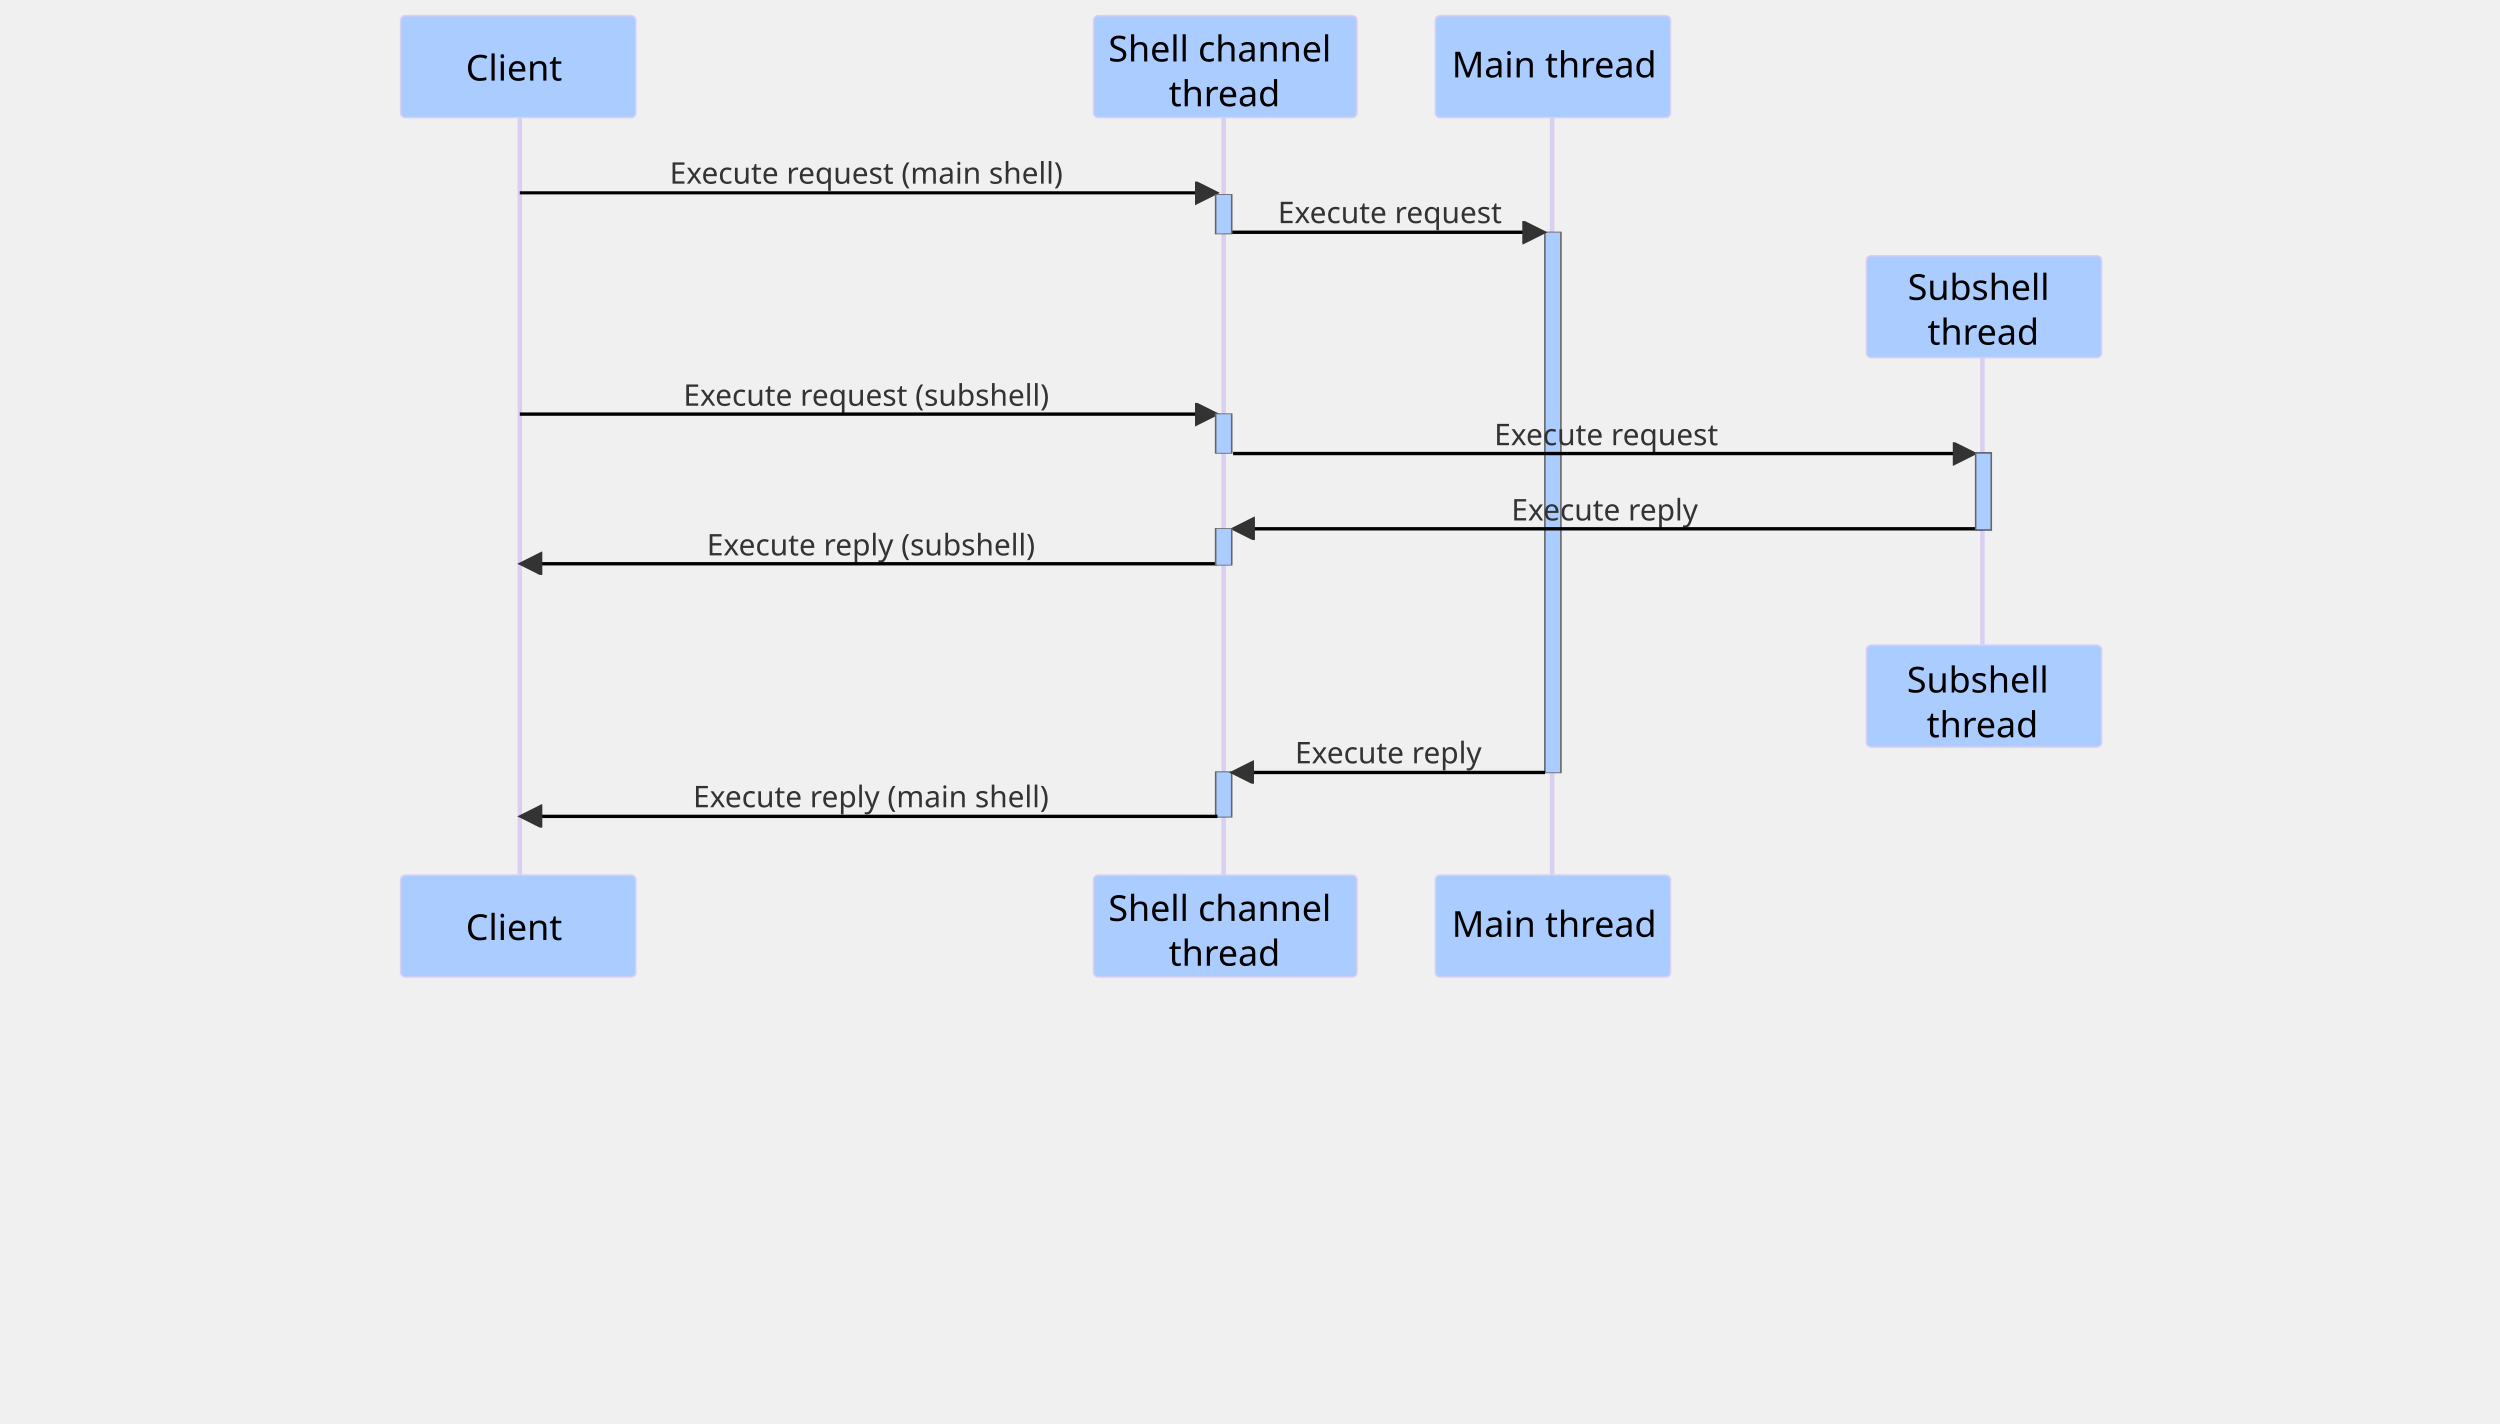
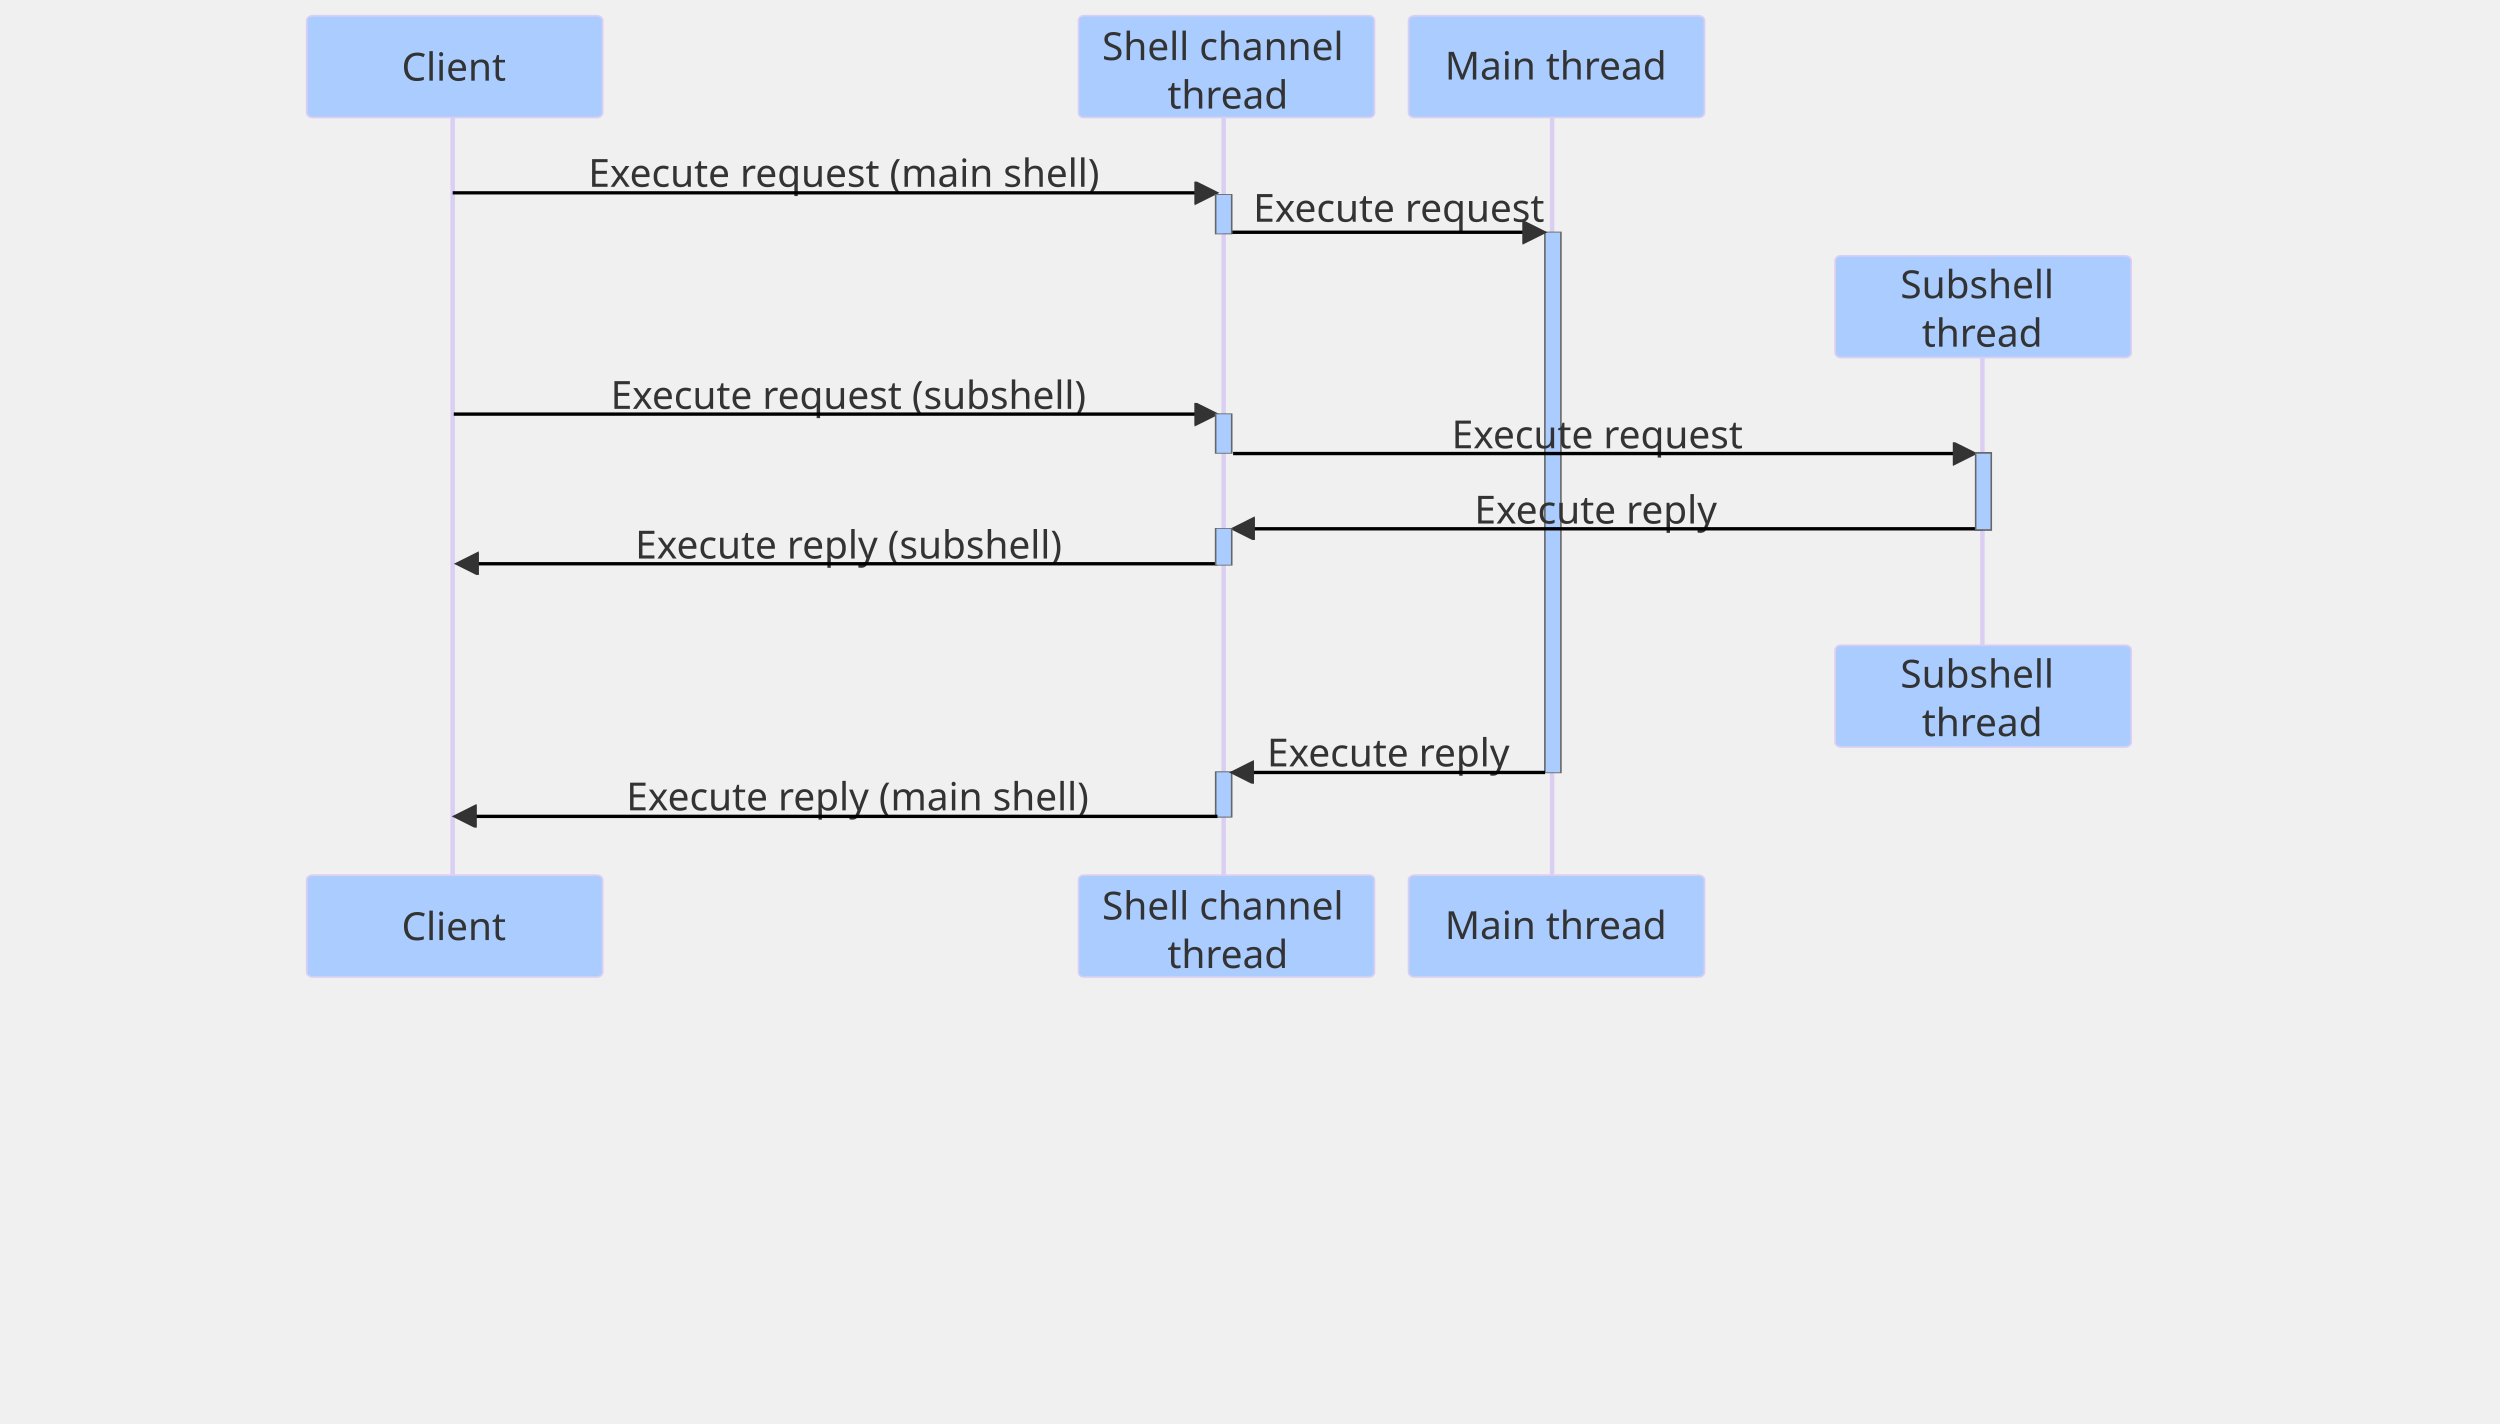
<svg xmlns="http://www.w3.org/2000/svg" aria-roledescription="sequence" role="graphics-document document" style="overflow: hidden; max-width: 100%;" width="1117px" id="graph-div" height="636px" version="1.1">
  <defs id="defs1">
    <symbol height="24" width="24" id="computer">
      <path d="M2 2v13h20v-13h-20zm18 11h-16v-9h16v9zm-10.228 6l.466-1h3.524l.467 1h-4.457zm14.228 3h-24l2-6h2.104l-1.33 4h18.45l-1.297-4h2.073l2 6zm-5-10h-14v-7h14v7z" transform="scale(.5)" id="path1" />
    </symbol>
    <style id="svg-pan-zoom-controls-styles" type="text/css">.svg-pan-zoom-control { cursor: pointer; fill: black; fill-opacity: 0.333; } .svg-pan-zoom-control:hover { fill-opacity: 0.8; } .svg-pan-zoom-control-background { fill: white; fill-opacity: 0.5; } .svg-pan-zoom-control-background { fill-opacity: 0.8; }</style>
    <style id="style16">#graph-div{font-family:"trebuchet ms",verdana,arial,sans-serif;font-size:16px;fill:#333;}#graph-div .error-icon{fill:#552222;}#graph-div .error-text{fill:#552222;stroke:#552222;}#graph-div .edge-thickness-normal{stroke-width:2px;}#graph-div .edge-thickness-thick{stroke-width:3.5px;}#graph-div .edge-pattern-solid{stroke-dasharray:0;}#graph-div .edge-pattern-dashed{stroke-dasharray:3;}#graph-div .edge-pattern-dotted{stroke-dasharray:2;}#graph-div .marker{fill:#333333;stroke:#333333;}#graph-div .marker.cross{stroke:#333333;}#graph-div svg{font-family:"trebuchet ms",verdana,arial,sans-serif;font-size:16px;}#graph-div .actor{stroke:hsl(259.626, 59.777%, 87.902%);fill:#ECECFF;}#graph-div text.actor&gt;tspan{fill:black;stroke:none;}#graph-div .actor-line{stroke:grey;}#graph-div .messageLine0{stroke-width:1.5;stroke-dasharray:none;stroke:#333;}#graph-div .messageLine1{stroke-width:1.5;stroke-dasharray:2,2;stroke:#333;}#graph-div #arrowhead path{fill:#333;stroke:#333;}#graph-div .sequenceNumber{fill:white;}#graph-div #sequencenumber{fill:#333;}#graph-div #crosshead path{fill:#333;stroke:#333;}#graph-div .messageText{fill:#333;stroke:none;}#graph-div .labelBox{stroke:hsl(259.626, 59.777%, 87.902%);fill:#ECECFF;}#graph-div .labelText,#graph-div .labelText&gt;tspan{fill:black;stroke:none;}#graph-div .loopText,#graph-div .loopText&gt;tspan{fill:black;stroke:none;}#graph-div .loopLine{stroke-width:2px;stroke-dasharray:2,2;stroke:hsl(259.626, 59.777%, 87.902%);fill:hsl(259.626, 59.777%, 87.902%);}#graph-div .note{stroke:#aaaa33;fill:#fff5ad;}#graph-div .noteText,#graph-div .noteText&gt;tspan{fill:black;stroke:none;}#graph-div .activation0{fill:#f4f4f4;stroke:#666;}#graph-div .activation1{fill:#f4f4f4;stroke:#666;}#graph-div .activation2{fill:#f4f4f4;stroke:#666;}#graph-div .actorPopupMenu{position:absolute;}#graph-div .actorPopupMenuPanel{position:absolute;fill:#ECECFF;box-shadow:0px 8px 16px 0px rgba(0,0,0,0.2);filter:drop-shadow(3px 5px 2px rgb(0 0 0 / 0.4));}#graph-div .actor-man line{stroke:hsl(259.626, 59.777%, 87.902%);fill:#ECECFF;}#graph-div .actor-man circle,#graph-div line{stroke:hsl(259.626, 59.777%, 87.902%);fill:#ECECFF;stroke-width:2px;}#graph-div :root{--mermaid-font-family:"trebuchet ms",verdana,arial,sans-serif;}</style>
  </defs>
  <defs id="defs2">
    <symbol clip-rule="evenodd" fill-rule="evenodd" id="database">
      <path d="M12.258.001l.256.004.255.005.253.008.251.01.249.012.247.015.246.016.242.019.241.02.239.023.236.024.233.027.231.028.229.031.225.032.223.034.22.036.217.038.214.04.211.041.208.043.205.045.201.046.198.048.194.05.191.051.187.053.183.054.18.056.175.057.172.059.168.06.163.061.16.063.155.064.15.066.074.033.073.033.071.034.07.034.069.035.068.035.067.035.066.035.064.036.064.036.062.036.06.036.06.037.058.037.058.037.055.038.055.038.053.038.052.038.051.039.05.039.048.039.047.039.045.04.044.04.043.04.041.04.04.041.039.041.037.041.036.041.034.041.033.042.032.042.03.042.029.042.027.042.026.043.024.043.023.043.021.043.02.043.018.044.017.043.015.044.013.044.012.044.011.045.009.044.007.045.006.045.004.045.002.045.001.045v17l-.001.045-.002.045-.004.045-.006.045-.007.045-.009.044-.011.045-.012.044-.013.044-.015.044-.017.043-.018.044-.02.043-.021.043-.023.043-.024.043-.026.043-.027.042-.029.042-.03.042-.032.042-.033.042-.034.041-.036.041-.037.041-.039.041-.04.041-.041.04-.043.04-.044.04-.045.04-.047.039-.048.039-.05.039-.051.039-.052.038-.053.038-.055.038-.055.038-.058.037-.058.037-.06.037-.06.036-.062.036-.064.036-.064.036-.066.035-.067.035-.068.035-.069.035-.07.034-.071.034-.073.033-.074.033-.15.066-.155.064-.16.063-.163.061-.168.06-.172.059-.175.057-.18.056-.183.054-.187.053-.191.051-.194.05-.198.048-.201.046-.205.045-.208.043-.211.041-.214.04-.217.038-.22.036-.223.034-.225.032-.229.031-.231.028-.233.027-.236.024-.239.023-.241.02-.242.019-.246.016-.247.015-.249.012-.251.01-.253.008-.255.005-.256.004-.258.001-.258-.001-.256-.004-.255-.005-.253-.008-.251-.01-.249-.012-.247-.015-.245-.016-.243-.019-.241-.02-.238-.023-.236-.024-.234-.027-.231-.028-.228-.031-.226-.032-.223-.034-.22-.036-.217-.038-.214-.04-.211-.041-.208-.043-.204-.045-.201-.046-.198-.048-.195-.05-.19-.051-.187-.053-.184-.054-.179-.056-.176-.057-.172-.059-.167-.06-.164-.061-.159-.063-.155-.064-.151-.066-.074-.033-.072-.033-.072-.034-.07-.034-.069-.035-.068-.035-.067-.035-.066-.035-.064-.036-.063-.036-.062-.036-.061-.036-.06-.037-.058-.037-.057-.037-.056-.038-.055-.038-.053-.038-.052-.038-.051-.039-.049-.039-.049-.039-.046-.039-.046-.04-.044-.04-.043-.04-.041-.04-.04-.041-.039-.041-.037-.041-.036-.041-.034-.041-.033-.042-.032-.042-.03-.042-.029-.042-.027-.042-.026-.043-.024-.043-.023-.043-.021-.043-.02-.043-.018-.044-.017-.043-.015-.044-.013-.044-.012-.044-.011-.045-.009-.044-.007-.045-.006-.045-.004-.045-.002-.045-.001-.045v-17l.001-.045.002-.045.004-.045.006-.045.007-.045.009-.044.011-.045.012-.044.013-.044.015-.044.017-.043.018-.044.02-.043.021-.043.023-.043.024-.043.026-.043.027-.042.029-.042.03-.042.032-.042.033-.042.034-.041.036-.041.037-.041.039-.041.04-.041.041-.04.043-.04.044-.04.046-.04.046-.039.049-.039.049-.039.051-.039.052-.038.053-.038.055-.038.056-.038.057-.037.058-.037.06-.037.061-.036.062-.036.063-.036.064-.036.066-.035.067-.035.068-.035.069-.035.07-.034.072-.034.072-.033.074-.033.151-.066.155-.064.159-.063.164-.061.167-.06.172-.059.176-.057.179-.056.184-.054.187-.053.19-.051.195-.05.198-.048.201-.046.204-.045.208-.043.211-.041.214-.04.217-.038.22-.036.223-.034.226-.032.228-.031.231-.028.234-.027.236-.024.238-.023.241-.02.243-.019.245-.016.247-.015.249-.012.251-.01.253-.008.255-.005.256-.004.258-.001.258.001zm-9.258 20.499v.01l.001.021.003.021.004.022.005.021.006.022.007.022.009.023.01.022.011.023.012.023.013.023.015.023.016.024.017.023.018.024.019.024.021.024.022.025.023.024.024.025.052.049.056.05.061.051.066.051.07.051.075.051.079.052.084.052.088.052.092.052.097.052.102.051.105.052.11.052.114.051.119.051.123.051.127.05.131.05.135.05.139.048.144.049.147.047.152.047.155.047.16.045.163.045.167.043.171.043.176.041.178.041.183.039.187.039.19.037.194.035.197.035.202.033.204.031.209.03.212.029.216.027.219.025.222.024.226.021.23.02.233.018.236.016.24.015.243.012.246.01.249.008.253.005.256.004.259.001.26-.001.257-.004.254-.005.25-.008.247-.011.244-.012.241-.014.237-.016.233-.018.231-.021.226-.021.224-.024.22-.026.216-.027.212-.028.21-.031.205-.031.202-.034.198-.034.194-.036.191-.037.187-.039.183-.04.179-.04.175-.042.172-.043.168-.044.163-.045.16-.046.155-.046.152-.047.148-.048.143-.049.139-.049.136-.05.131-.05.126-.05.123-.051.118-.052.114-.051.11-.052.106-.052.101-.052.096-.052.092-.052.088-.053.083-.051.079-.052.074-.052.07-.051.065-.051.06-.051.056-.05.051-.05.023-.024.023-.025.021-.024.02-.024.019-.024.018-.024.017-.024.015-.023.014-.024.013-.023.012-.023.01-.023.01-.022.008-.022.006-.022.006-.022.004-.022.004-.021.001-.021.001-.021v-4.127l-.077.055-.08.053-.083.054-.085.053-.087.052-.09.052-.093.051-.095.05-.097.05-.1.049-.102.049-.105.048-.106.047-.109.047-.111.046-.114.045-.115.045-.118.044-.12.043-.122.042-.124.042-.126.041-.128.04-.13.04-.132.038-.134.038-.135.037-.138.037-.139.035-.142.035-.143.034-.144.033-.147.032-.148.031-.15.03-.151.03-.153.029-.154.027-.156.027-.158.026-.159.025-.161.024-.162.023-.163.022-.165.021-.166.02-.167.019-.169.018-.169.017-.171.016-.173.015-.173.014-.175.013-.175.012-.177.011-.178.01-.179.008-.179.008-.181.006-.182.005-.182.004-.184.003-.184.002h-.37l-.184-.002-.184-.003-.182-.004-.182-.005-.181-.006-.179-.008-.179-.008-.178-.01-.176-.011-.176-.012-.175-.013-.173-.014-.172-.015-.171-.016-.17-.017-.169-.018-.167-.019-.166-.02-.165-.021-.163-.022-.162-.023-.161-.024-.159-.025-.157-.026-.156-.027-.155-.027-.153-.029-.151-.03-.15-.03-.148-.031-.146-.032-.145-.033-.143-.034-.141-.035-.14-.035-.137-.037-.136-.037-.134-.038-.132-.038-.13-.04-.128-.04-.126-.041-.124-.042-.122-.042-.12-.044-.117-.043-.116-.045-.113-.045-.112-.046-.109-.047-.106-.047-.105-.048-.102-.049-.1-.049-.097-.05-.095-.05-.093-.052-.09-.051-.087-.052-.085-.053-.083-.054-.08-.054-.077-.054v4.127zm0-5.654v.011l.001.021.003.021.004.021.005.022.006.022.007.022.009.022.01.022.011.023.012.023.013.023.015.024.016.023.017.024.018.024.019.024.021.024.022.024.023.025.024.024.052.05.056.05.061.05.066.051.07.051.075.052.079.051.084.052.088.052.092.052.097.052.102.052.105.052.11.051.114.051.119.052.123.05.127.051.131.05.135.049.139.049.144.048.147.048.152.047.155.046.16.045.163.045.167.044.171.042.176.042.178.04.183.04.187.038.19.037.194.036.197.034.202.033.204.032.209.03.212.028.216.027.219.025.222.024.226.022.23.02.233.018.236.016.24.014.243.012.246.01.249.008.253.006.256.003.259.001.26-.001.257-.003.254-.006.25-.008.247-.01.244-.012.241-.015.237-.016.233-.018.231-.02.226-.022.224-.024.22-.025.216-.027.212-.029.21-.03.205-.032.202-.033.198-.035.194-.036.191-.037.187-.039.183-.039.179-.041.175-.042.172-.043.168-.044.163-.045.16-.045.155-.047.152-.047.148-.048.143-.048.139-.05.136-.049.131-.05.126-.051.123-.051.118-.051.114-.052.11-.052.106-.052.101-.052.096-.052.092-.052.088-.052.083-.052.079-.052.074-.051.07-.052.065-.051.06-.05.056-.051.051-.049.023-.025.023-.024.021-.025.02-.024.019-.024.018-.024.017-.024.015-.023.014-.023.013-.024.012-.022.01-.023.01-.023.008-.022.006-.022.006-.022.004-.021.004-.022.001-.021.001-.021v-4.139l-.077.054-.08.054-.083.054-.085.052-.087.053-.09.051-.093.051-.095.051-.097.05-.1.049-.102.049-.105.048-.106.047-.109.047-.111.046-.114.045-.115.044-.118.044-.12.044-.122.042-.124.042-.126.041-.128.04-.13.039-.132.039-.134.038-.135.037-.138.036-.139.036-.142.035-.143.033-.144.033-.147.033-.148.031-.15.03-.151.03-.153.028-.154.028-.156.027-.158.026-.159.025-.161.024-.162.023-.163.022-.165.021-.166.02-.167.019-.169.018-.169.017-.171.016-.173.015-.173.014-.175.013-.175.012-.177.011-.178.009-.179.009-.179.007-.181.007-.182.005-.182.004-.184.003-.184.002h-.37l-.184-.002-.184-.003-.182-.004-.182-.005-.181-.007-.179-.007-.179-.009-.178-.009-.176-.011-.176-.012-.175-.013-.173-.014-.172-.015-.171-.016-.17-.017-.169-.018-.167-.019-.166-.02-.165-.021-.163-.022-.162-.023-.161-.024-.159-.025-.157-.026-.156-.027-.155-.028-.153-.028-.151-.03-.15-.03-.148-.031-.146-.033-.145-.033-.143-.033-.141-.035-.14-.036-.137-.036-.136-.037-.134-.038-.132-.039-.13-.039-.128-.04-.126-.041-.124-.042-.122-.043-.12-.043-.117-.044-.116-.044-.113-.046-.112-.046-.109-.046-.106-.047-.105-.048-.102-.049-.1-.049-.097-.05-.095-.051-.093-.051-.09-.051-.087-.053-.085-.052-.083-.054-.08-.054-.077-.054v4.139zm0-5.666v.011l.001.02.003.022.004.021.005.022.006.021.007.022.009.023.01.022.011.023.012.023.013.023.015.023.016.024.017.024.018.023.019.024.021.025.022.024.023.024.024.025.052.05.056.05.061.05.066.051.07.051.075.052.079.051.084.052.088.052.092.052.097.052.102.052.105.051.11.052.114.051.119.051.123.051.127.05.131.05.135.05.139.049.144.048.147.048.152.047.155.046.16.045.163.045.167.043.171.043.176.042.178.04.183.04.187.038.19.037.194.036.197.034.202.033.204.032.209.03.212.028.216.027.219.025.222.024.226.021.23.02.233.018.236.017.24.014.243.012.246.01.249.008.253.006.256.003.259.001.26-.001.257-.003.254-.006.25-.008.247-.01.244-.013.241-.014.237-.016.233-.018.231-.02.226-.022.224-.024.22-.025.216-.027.212-.029.21-.03.205-.032.202-.033.198-.035.194-.036.191-.037.187-.039.183-.039.179-.041.175-.042.172-.043.168-.044.163-.045.16-.045.155-.047.152-.047.148-.048.143-.049.139-.049.136-.049.131-.051.126-.05.123-.051.118-.052.114-.051.11-.052.106-.052.101-.052.096-.052.092-.052.088-.052.083-.052.079-.052.074-.052.07-.051.065-.051.06-.051.056-.05.051-.049.023-.025.023-.025.021-.024.02-.024.019-.024.018-.024.017-.024.015-.023.014-.024.013-.023.012-.023.01-.022.01-.023.008-.022.006-.022.006-.022.004-.022.004-.021.001-.021.001-.021v-4.153l-.077.054-.08.054-.083.053-.085.053-.087.053-.09.051-.093.051-.095.051-.097.05-.1.049-.102.048-.105.048-.106.048-.109.046-.111.046-.114.046-.115.044-.118.044-.12.043-.122.043-.124.042-.126.041-.128.04-.13.039-.132.039-.134.038-.135.037-.138.036-.139.036-.142.034-.143.034-.144.033-.147.032-.148.032-.15.03-.151.03-.153.028-.154.028-.156.027-.158.026-.159.024-.161.024-.162.023-.163.023-.165.021-.166.02-.167.019-.169.018-.169.017-.171.016-.173.015-.173.014-.175.013-.175.012-.177.01-.178.01-.179.009-.179.007-.181.006-.182.006-.182.004-.184.003-.184.001-.185.001-.185-.001-.184-.001-.184-.003-.182-.004-.182-.006-.181-.006-.179-.007-.179-.009-.178-.01-.176-.01-.176-.012-.175-.013-.173-.014-.172-.015-.171-.016-.17-.017-.169-.018-.167-.019-.166-.02-.165-.021-.163-.023-.162-.023-.161-.024-.159-.024-.157-.026-.156-.027-.155-.028-.153-.028-.151-.03-.15-.03-.148-.032-.146-.032-.145-.033-.143-.034-.141-.034-.14-.036-.137-.036-.136-.037-.134-.038-.132-.039-.13-.039-.128-.041-.126-.041-.124-.041-.122-.043-.12-.043-.117-.044-.116-.044-.113-.046-.112-.046-.109-.046-.106-.048-.105-.048-.102-.048-.1-.05-.097-.049-.095-.051-.093-.051-.09-.052-.087-.052-.085-.053-.083-.053-.08-.054-.077-.054v4.153zm8.74-8.179l-.257.004-.254.005-.25.008-.247.011-.244.012-.241.014-.237.016-.233.018-.231.021-.226.022-.224.023-.22.026-.216.027-.212.028-.21.031-.205.032-.202.033-.198.034-.194.036-.191.038-.187.038-.183.04-.179.041-.175.042-.172.043-.168.043-.163.045-.16.046-.155.046-.152.048-.148.048-.143.048-.139.049-.136.05-.131.05-.126.051-.123.051-.118.051-.114.052-.11.052-.106.052-.101.052-.096.052-.092.052-.088.052-.083.052-.079.052-.074.051-.07.052-.065.051-.06.05-.056.05-.051.05-.023.025-.023.024-.021.024-.02.025-.019.024-.018.024-.017.023-.015.024-.014.023-.013.023-.012.023-.01.023-.01.022-.008.022-.006.023-.006.021-.004.022-.004.021-.001.021-.001.021.001.021.001.021.004.021.004.022.006.021.006.023.008.022.01.022.01.023.012.023.013.023.014.023.015.024.017.023.018.024.019.024.02.025.021.024.023.024.023.025.051.05.056.05.06.05.065.051.07.052.074.051.079.052.083.052.088.052.092.052.096.052.101.052.106.052.11.052.114.052.118.051.123.051.126.051.131.05.136.05.139.049.143.048.148.048.152.048.155.046.16.046.163.045.168.043.172.043.175.042.179.041.183.04.187.038.191.038.194.036.198.034.202.033.205.032.21.031.212.028.216.027.22.026.224.023.226.022.231.021.233.018.237.016.241.014.244.012.247.011.25.008.254.005.257.004.26.001.26-.001.257-.004.254-.005.25-.008.247-.011.244-.012.241-.014.237-.016.233-.018.231-.021.226-.022.224-.023.22-.026.216-.027.212-.028.21-.031.205-.032.202-.033.198-.034.194-.036.191-.038.187-.038.183-.04.179-.041.175-.042.172-.043.168-.043.163-.045.16-.046.155-.046.152-.048.148-.048.143-.048.139-.049.136-.05.131-.05.126-.051.123-.051.118-.051.114-.052.11-.052.106-.052.101-.052.096-.052.092-.052.088-.052.083-.052.079-.052.074-.051.07-.052.065-.051.06-.05.056-.05.051-.05.023-.025.023-.024.021-.024.02-.025.019-.024.018-.024.017-.023.015-.024.014-.023.013-.023.012-.023.01-.023.01-.022.008-.022.006-.023.006-.021.004-.022.004-.021.001-.021.001-.021-.001-.021-.001-.021-.004-.021-.004-.022-.006-.021-.006-.023-.008-.022-.01-.022-.01-.023-.012-.023-.013-.023-.014-.023-.015-.024-.017-.023-.018-.024-.019-.024-.02-.025-.021-.024-.023-.024-.023-.025-.051-.05-.056-.05-.06-.05-.065-.051-.07-.052-.074-.051-.079-.052-.083-.052-.088-.052-.092-.052-.096-.052-.101-.052-.106-.052-.11-.052-.114-.052-.118-.051-.123-.051-.126-.051-.131-.05-.136-.05-.139-.049-.143-.048-.148-.048-.152-.048-.155-.046-.16-.046-.163-.045-.168-.043-.172-.043-.175-.042-.179-.041-.183-.04-.187-.038-.191-.038-.194-.036-.198-.034-.202-.033-.205-.032-.21-.031-.212-.028-.216-.027-.22-.026-.224-.023-.226-.022-.231-.021-.233-.018-.237-.016-.241-.014-.244-.012-.247-.011-.25-.008-.254-.005-.257-.004-.26-.001-.26.001z" transform="scale(.5)" id="path2" />
    </symbol>
  </defs>
  <defs id="defs3">
    <symbol height="24" width="24" id="clock">
      <path d="M12 2c5.514 0 10 4.486 10 10s-4.486 10-10 10-10-4.486-10-10 4.486-10 10-10zm0-2c-6.627 0-12 5.373-12 12s5.373 12 12 12 12-5.373 12-12-5.373-12-12-12zm5.848 12.459c.202.038.202.333.001.372-1.907.361-6.045 1.111-6.547 1.111-.719 0-1.301-.582-1.301-1.301 0-.512.77-5.447 1.125-7.445.034-.192.312-.181.343.014l.985 6.238 5.394 1.011z" transform="scale(.5)" id="path3" />
    </symbol>
  </defs>
  <defs id="defs4">
    <marker orient="auto" markerHeight="12" markerWidth="12" markerUnits="userSpaceOnUse" refY="5" refX="7.9" id="arrowhead">
      <path d="M 0 0 L 10 5 L 0 10 z" id="path4" />
    </marker>
  </defs>
  <defs id="defs5">
    <marker refY="4.5" refX="4" orient="auto" markerHeight="8" markerWidth="15" id="crosshead">
      <path style="stroke-dasharray: 0, 0;" d="M 1,2 L 6,7 M 6,2 L 1,7" stroke-width="1pt" stroke="#000000" fill="none" id="path5" />
    </marker>
  </defs>
  <defs id="defs6">
    <marker orient="auto" markerHeight="28" markerWidth="20" refY="7" refX="15.5" id="filled-head">
      <path d="M 18,7 L9,13 L14,7 L9,1 Z" id="path6" />
    </marker>
  </defs>
  <defs id="defs7">
    <marker orient="auto" markerHeight="40" markerWidth="60" refY="15" refX="15" id="sequencenumber">
      <circle r="6" cy="15" cx="15" id="circle6" />
    </marker>
  </defs>
  <line stroke="#999999" stroke-width="0.25px" class="200" y2="288.546" x2="885.746" y1="158.854" x1="885.746" id="actor4" style="fill:#aaccff" />
-   <rect class="actor actor-top" ry="2.101" rx="2.101" name="subshell" height="45.529" width="105.066" stroke="#666666" fill="#eaeaea" y="114.253" x="833.923" id="rect12" style="stroke-width:0.7;fill:#aaccff" />
+   <rect class="actor actor-top" ry="2.097" rx="2.644" name="subshell" height="45.444" width="132.215" stroke="#666666" fill="#eaeaea" y="114.296" x="819.965" id="rect12" style="fill:#aaccff;stroke-width:0.785" />
  <line stroke="#999999" stroke-width="0.288px" class="200" y2="397.428" x2="693.48" y1="10.507" x1="693.48" id="actor3" style="fill:#aaccff" />
-   <rect class="actor actor-top" ry="2.101" rx="2.101" name="main" height="45.529" width="105.066" stroke="#666666" fill="#eaeaea" y="7.004" x="641.302" id="rect13" style="stroke-width:0.7;fill:#aaccff" />
+   <rect class="actor actor-top" ry="2.097" rx="2.644" name="main" height="45.444" width="132.215" stroke="#666666" fill="#eaeaea" y="7.047" x="629.344" id="rect13" style="fill:#aaccff;stroke-width:0.785" />
  <line stroke="#999999" stroke-width="0.287px" class="200" y2="396.008" x2="546.733" y1="10.507" x1="546.733" id="actor2" style="fill:#aaccff" />
-   <rect class="actor actor-top" ry="2.101" rx="2.101" name="shell" height="45.529" width="117.674" stroke="#666666" fill="#eaeaea" y="7.004" x="488.606" id="rect14" style="stroke-width:0.7;fill:#aaccff" />
-   <line stroke="#999999" stroke-width="0.288px" class="200" y2="397.428" x2="232.254" y1="10.507" x1="232.254" id="actor0" style="fill:#aaccff" />
-   <rect class="actor actor-top" ry="2.101" rx="2.101" name="client" height="45.529" width="105.066" stroke="#666666" fill="#eaeaea" y="7.004" x="179.011" id="rect16" style="stroke-width:0.7;fill:#aaccff" />
+   <rect class="actor actor-top" ry="2.099" rx="2.362" name="shell" height="45.487" width="132.258" stroke="#666666" fill="#eaeaea" y="7.025" x="481.856" id="rect14" style="fill:#aaccff;stroke-width:0.742" />
+   <line stroke="#999999" stroke-width="0.288px" class="200" y2="397.428" x2="202.254" y1="10.507" x1="202.254" id="actor0" style="fill:#aaccff" />
+   <rect class="actor actor-top" ry="2.097" rx="2.644" name="client" height="45.444" width="132.215" stroke="#666666" fill="#eaeaea" y="7.047" x="137.053" id="rect16" style="fill:#aaccff;stroke-width:0.785" />
  <g id="g17" transform="matrix(0.7004405,0,0,0.7004405,179.011,7.004405)" />
  <g id="g19" transform="matrix(0.7164472,0,0,0.4073849,167.2461,38.10757)" style="fill:#aaccff">
    <rect class="activation0" ry="0" rx="0" height="593" width="10" stroke="#666666" fill="#edf2ae" y="161" x="730" id="rect18" style="fill:#aaccff" />
  </g>
  <g id="g20" transform="matrix(0.7004405,0,0,0.7004405,179.011,7.004405)" />
  <g id="g23" transform="matrix(0.7145084,0,0,0.4400844,-174.9157,153.1894)" style="fill:#aaccff">
    <rect class="activation0" ry="0" rx="0" height="46" width="10" stroke="#666666" fill="#edf2ae" y="435.5" x="1005" id="rect22" style="fill:#aaccff" />
  </g>
-   <text style="font-weight:normal;font-size:13.333px;stroke-width:0.7;-inkscape-font-specification:'sans-serif, Normal';font-family:sans-serif;font-style:normal;font-stretch:normal;font-variant:normal;font-variant-ligatures:normal;font-variant-caps:normal;font-variant-numeric:normal;font-variant-east-asian:normal" dy="8.405" class="messageText" alignment-baseline="middle" dominant-baseline="middle" text-anchor="middle" y="69.04" x="387.042" id="text26">Execute request (main shell)</text>
-   <line style="fill:#1a1a1a;stroke-width:1.401;stroke-dasharray:none;stroke:#000000;stroke-opacity:1" marker-end="url(#arrowhead)" stroke="none" stroke-width="1.401" class="messageLine0" y2="86.154" x2="541.839" y1="86.154" x1="232.244" id="line26" />
-   <text style="font-weight:normal;font-size:13.333px;stroke-width:0.7;-inkscape-font-specification:'sans-serif, Normal';font-family:sans-serif;font-style:normal;font-stretch:normal;font-variant:normal;font-variant-ligatures:normal;font-variant-caps:normal;font-variant-numeric:normal;font-variant-east-asian:normal" dy="8.405" class="messageText" alignment-baseline="middle" dominant-baseline="middle" text-anchor="middle" y="86.661" x="620.989" id="text27">Execute request</text>
+   <text style="font-style:normal;font-variant:normal;font-weight:normal;font-stretch:normal;font-size:17.333px;font-family:sans-serif;-inkscape-font-specification:'sans-serif, Normal';font-variant-ligatures:normal;font-variant-caps:normal;font-variant-numeric:normal;font-variant-east-asian:normal;stroke-width:0.7" dy="8.405" class="messageText" alignment-baseline="middle" dominant-baseline="middle" text-anchor="middle" y="69.04" x="377.042" id="text26">Execute request (main shell)</text>
+   <line style="fill:#1a1a1a;stroke:#000000;stroke-width:1.467;stroke-dasharray:none;stroke-opacity:1" marker-end="url(#arrowhead)" stroke="none" stroke-width="1.401" class="messageLine0" y2="86.154" x2="541.637" y1="86.154" x1="202.262" id="line26" />
+   <text style="font-style:normal;font-variant:normal;font-weight:normal;font-stretch:normal;font-size:17.333px;font-family:sans-serif;-inkscape-font-specification:'sans-serif, Normal';font-variant-ligatures:normal;font-variant-caps:normal;font-variant-numeric:normal;font-variant-east-asian:normal;stroke-width:0.7" dy="8.405" class="messageText" alignment-baseline="middle" dominant-baseline="middle" text-anchor="middle" y="84.661" x="624.989" id="text27">Execute request</text>
  <line style="fill:none;stroke:#000000;stroke-opacity:1" marker-end="url(#arrowhead)" stroke="none" stroke-width="1.408" class="messageLine0" y2="103.775" x2="688.169" y1="103.775" x1="546.593" id="line27" />
-   <text style="font-weight:normal;font-size:13.333px;stroke-width:0.7;-inkscape-font-specification:'sans-serif, Normal';font-family:sans-serif;font-style:normal;font-stretch:normal;font-variant:normal;font-variant-ligatures:normal;font-variant-caps:normal;font-variant-numeric:normal;font-variant-east-asian:normal" dy="8.405" class="messageText" alignment-baseline="middle" dominant-baseline="middle" text-anchor="middle" y="168.26" x="387.042" id="text31">Execute request (subshell)</text>
-   <line style="fill:none;stroke:#000000;stroke-opacity:1" marker-end="url(#arrowhead)" stroke="none" stroke-width="1.401" class="messageLine0" y2="185.024" x2="541.839" y1="185.024" x1="232.244" id="line31" />
-   <text style="font-weight:normal;font-size:13.333px;stroke-width:0.7;-inkscape-font-specification:'sans-serif, Normal';font-family:sans-serif;font-style:normal;font-stretch:normal;font-variant:normal;font-variant-ligatures:normal;font-variant-caps:normal;font-variant-numeric:normal;font-variant-east-asian:normal" dy="8.405" class="messageText" alignment-baseline="middle" dominant-baseline="middle" text-anchor="middle" y="185.881" x="717.65" id="text32">Execute request</text>
+   <text style="font-style:normal;font-variant:normal;font-weight:normal;font-stretch:normal;font-size:17.333px;font-family:sans-serif;-inkscape-font-specification:'sans-serif, Normal';font-variant-ligatures:normal;font-variant-caps:normal;font-variant-numeric:normal;font-variant-east-asian:normal;stroke-width:0.7" dy="8.405" class="messageText" alignment-baseline="middle" dominant-baseline="middle" text-anchor="middle" y="168.26" x="379.042" id="text31">Execute request (subshell)</text>
+   <line style="fill:none;stroke:#000000;stroke-opacity:1" marker-end="url(#arrowhead)" stroke="none" stroke-width="1.466" class="messageLine0" y2="185.024" x2="541.64" y1="185.024" x1="202.746" id="line31" />
+   <text style="font-style:normal;font-variant:normal;font-weight:normal;font-stretch:normal;font-size:17.333px;font-family:sans-serif;-inkscape-font-specification:'sans-serif, Normal';font-variant-ligatures:normal;font-variant-caps:normal;font-variant-numeric:normal;font-variant-east-asian:normal;stroke-width:0.7" dy="8.405" class="messageText" alignment-baseline="middle" dominant-baseline="middle" text-anchor="middle" y="185.881" x="713.65" id="text32">Execute request</text>
  <line style="fill:none;stroke:#000000;stroke-opacity:1" marker-end="url(#arrowhead)" stroke="none" stroke-width="1.394" class="messageLine0" y2="202.645" x2="880.448" y1="202.645" x1="550.945" id="line32" />
-   <text style="font-weight:normal;font-size:13.333px;stroke-width:0.7;-inkscape-font-specification:'sans-serif, Normal';font-family:sans-serif;font-style:normal;font-stretch:normal;font-variant:normal;font-variant-ligatures:normal;font-variant-caps:normal;font-variant-numeric:normal;font-variant-east-asian:normal" dy="8.405" class="messageText" alignment-baseline="middle" dominant-baseline="middle" text-anchor="middle" y="219.502" x="716.949" id="text33">Execute reply</text>
+   <text style="font-style:normal;font-variant:normal;font-weight:normal;font-stretch:normal;font-size:17.333px;font-family:sans-serif;-inkscape-font-specification:'sans-serif, Normal';font-variant-ligatures:normal;font-variant-caps:normal;font-variant-numeric:normal;font-variant-east-asian:normal;stroke-width:0.7" dy="8.405" class="messageText" alignment-baseline="middle" dominant-baseline="middle" text-anchor="middle" y="219.502" x="712.949" id="text33">Execute reply</text>
  <line style="fill:none;stroke:#000000;stroke-opacity:1" marker-end="url(#arrowhead)" stroke="none" stroke-width="1.402" class="messageLine0" y2="236.267" x2="552.733" y1="236.267" x1="885.855" id="line33" />
-   <text style="font-weight:normal;font-size:13.333px;stroke-width:0.7;-inkscape-font-specification:'sans-serif, Normal';font-family:sans-serif;font-style:normal;font-stretch:normal;font-variant:normal;font-variant-ligatures:normal;font-variant-caps:normal;font-variant-numeric:normal;font-variant-east-asian:normal" dy="8.405" class="messageText" alignment-baseline="middle" dominant-baseline="middle" text-anchor="middle" y="235.123" x="389.143" id="text34">Execute reply (subshell)</text>
-   <line style="fill:none;stroke:#000000;stroke-opacity:1" marker-end="url(#arrowhead)" stroke="none" stroke-width="1.401" class="messageLine0" y2="251.888" x2="234.346" y1="251.888" x1="543.941" id="line34" />
-   <text style="font-style:normal;font-variant:normal;font-weight:normal;font-stretch:normal;font-size:13.333px;font-family:sans-serif;-inkscape-font-specification:'sans-serif, Normal';font-variant-ligatures:normal;font-variant-caps:normal;font-variant-numeric:normal;font-variant-east-asian:normal;stroke-width:0.7" dy="8.405" class="messageText" alignment-baseline="middle" dominant-baseline="middle" text-anchor="middle" y="328.022" x="620.289" id="text38">Execute reply</text>
+   <text style="font-style:normal;font-variant:normal;font-weight:normal;font-stretch:normal;font-size:17.333px;font-family:sans-serif;-inkscape-font-specification:'sans-serif, Normal';font-variant-ligatures:normal;font-variant-caps:normal;font-variant-numeric:normal;font-variant-east-asian:normal;stroke-width:0.7" dy="8.405" class="messageText" alignment-baseline="middle" dominant-baseline="middle" text-anchor="middle" y="235.123" x="379.143" id="text34">Execute reply (subshell)</text>
+   <line style="fill:none;stroke:#000000;stroke-opacity:1" marker-end="url(#arrowhead)" stroke="none" stroke-width="1.464" class="messageLine0" y2="251.888" x2="206.007" y1="251.888" x1="543.941" id="line34" />
+   <text style="font-style:normal;font-variant:normal;font-weight:normal;font-stretch:normal;font-size:17.333px;font-family:sans-serif;-inkscape-font-specification:'sans-serif, Normal';font-variant-ligatures:normal;font-variant-caps:normal;font-variant-numeric:normal;font-variant-east-asian:normal;stroke-width:0.7" dy="8.405" class="messageText" alignment-baseline="middle" dominant-baseline="middle" text-anchor="middle" y="328.022" x="620.289" id="text38">Execute reply</text>
  <line style="fill:none;stroke:#000000;stroke-opacity:1" marker-end="url(#arrowhead)" stroke="none" stroke-width="1.39" class="messageLine0" y2="345.137" x2="552.343" y1="345.137" x1="690.333" id="line38" />
-   <text style="font-style:normal;font-variant:normal;font-weight:normal;font-stretch:normal;font-size:13.333px;font-family:sans-serif;-inkscape-font-specification:'sans-serif, Normal';font-variant-ligatures:normal;font-variant-caps:normal;font-variant-numeric:normal;font-variant-east-asian:normal;stroke-width:0.7" dy="8.405" class="messageText" alignment-baseline="middle" dominant-baseline="middle" text-anchor="middle" y="347.643" x="389.143" id="text39">Execute reply (main shell)</text>
-   <line style="fill:none;stroke:#000000;stroke-opacity:1" marker-end="url(#arrowhead)" stroke="none" stroke-width="1.401" class="messageLine0" y2="364.758" x2="234.346" y1="364.758" x1="543.941" id="line39" />
-   <rect class="actor actor-top" ry="2.101" rx="2.101" name="subshell" height="45.529" width="105.066" stroke="#666666" fill="#eaeaea" y="288.253" x="833.923" id="rect56" style="fill:#aaccff;stroke-width:0.7" />
-   <text style="font-style:normal;font-variant:normal;font-weight:normal;font-stretch:normal;font-size:16px;font-family:sans-serif;-inkscape-font-specification:'sans-serif, Normal';font-variant-ligatures:normal;font-variant-caps:normal;font-variant-numeric:normal;font-variant-east-asian:normal;dominant-baseline:central;text-anchor:middle;stroke-width:0.7" class="actor" alignment-baseline="central" dominant-baseline="central" y="303.206" x="885.746" id="text59">
-     <tspan id="tspan57" x="885.746" y="303.206">
-       <tspan dy="0" x="885.746" id="tspan56" style="font-style:normal;font-variant:normal;font-weight:normal;font-stretch:normal;font-size:16px;font-family:sans-serif;-inkscape-font-specification:'sans-serif, Normal';font-variant-ligatures:normal;font-variant-caps:normal;font-variant-numeric:normal;font-variant-east-asian:normal;stroke-width:0.7">Subshell</tspan>
-     </tspan>
-     <tspan id="tspan59" x="885.746" y="323.206">
-       <tspan x="885.746" style="font-style:normal;font-variant:normal;font-weight:normal;font-stretch:normal;font-size:16px;font-family:sans-serif;-inkscape-font-specification:'sans-serif, Normal';font-variant-ligatures:normal;font-variant-caps:normal;font-variant-numeric:normal;font-variant-east-asian:normal;stroke-width:0.7" id="tspan58">thread</tspan>
-     </tspan>
-   </text>
-   <text style="font-style:normal;font-variant:normal;font-weight:normal;font-stretch:normal;font-size:16px;font-family:sans-serif;-inkscape-font-specification:'sans-serif, Normal';font-variant-ligatures:normal;font-variant-caps:normal;font-variant-numeric:normal;font-variant-east-asian:normal;dominant-baseline:central;text-anchor:middle;stroke-width:0.7" class="actor" alignment-baseline="central" dominant-baseline="central" y="127.786" x="886.123" id="text73">
-     <tspan id="tspan71" x="886.123" y="127.786">
-       <tspan dy="0" x="886.123" id="tspan70" style="font-style:normal;font-variant:normal;font-weight:normal;font-stretch:normal;font-size:16px;font-family:sans-serif;-inkscape-font-specification:'sans-serif, Normal';font-variant-ligatures:normal;font-variant-caps:normal;font-variant-numeric:normal;font-variant-east-asian:normal;stroke-width:0.7">Subshell</tspan>
-     </tspan>
-     <tspan id="tspan73" x="886.123" y="147.786">
-       <tspan x="886.123" style="font-style:normal;font-variant:normal;font-weight:normal;font-stretch:normal;font-size:16px;font-family:sans-serif;-inkscape-font-specification:'sans-serif, Normal';font-variant-ligatures:normal;font-variant-caps:normal;font-variant-numeric:normal;font-variant-east-asian:normal;stroke-width:0.7" id="tspan72">thread</tspan>
-     </tspan>
-   </text>
-   <text style="font-style:normal;font-variant:normal;font-weight:normal;font-stretch:normal;font-size:16px;font-family:sans-serif;-inkscape-font-specification:'sans-serif, Normal';font-variant-ligatures:normal;font-variant-caps:normal;font-variant-numeric:normal;font-variant-east-asian:normal;dominant-baseline:central;text-anchor:middle;stroke-width:0.7" class="actor" alignment-baseline="central" dominant-baseline="central" y="28.371" x="694.394" id="text77">
-     <tspan id="tspan77" x="694.394" y="28.371">
-       <tspan x="694.394" id="tspan74" style="font-style:normal;font-variant:normal;font-weight:normal;font-stretch:normal;font-size:16px;font-family:sans-serif;-inkscape-font-specification:'sans-serif, Normal';font-variant-ligatures:normal;font-variant-caps:normal;font-variant-numeric:normal;font-variant-east-asian:normal;stroke-width:0.7">Main thread</tspan>
-     </tspan>
-   </text>
-   <text style="font-style:normal;font-variant:normal;font-weight:normal;font-stretch:normal;font-size:16px;font-family:sans-serif;-inkscape-font-specification:'sans-serif, Normal';font-variant-ligatures:normal;font-variant-caps:normal;font-variant-numeric:normal;font-variant-east-asian:normal;dominant-baseline:central;text-anchor:middle;stroke-width:0.7" class="actor" alignment-baseline="central" dominant-baseline="central" y="29.791" x="229.665" id="text79">
-     <tspan id="tspan79" x="229.665" y="29.791">Client<tspan x="229.665" id="tspan78" style="font-style:normal;font-variant:normal;font-weight:normal;font-stretch:normal;font-size:16px;font-family:sans-serif;-inkscape-font-specification:'sans-serif, Normal';font-variant-ligatures:normal;font-variant-caps:normal;font-variant-numeric:normal;font-variant-east-asian:normal;stroke-width:0.7" />
-     </tspan>
-   </text>
-   <text style="font-style:normal;font-variant:normal;font-weight:normal;font-stretch:normal;font-size:16px;font-family:sans-serif;-inkscape-font-specification:'sans-serif, Normal';font-variant-ligatures:normal;font-variant-caps:normal;font-variant-numeric:normal;font-variant-east-asian:normal;dominant-baseline:central;text-anchor:middle;stroke-width:0.7" class="actor" alignment-baseline="central" dominant-baseline="central" y="21.27" x="547.083" id="text84">
-     <tspan x="547.083" y="21.27" id="tspan84">Shell channel</tspan>
-     <tspan x="547.083" y="41.27" id="tspan85">thread</tspan>
-   </text>
-   <rect class="actor actor-top" ry="2.101" rx="2.101" name="main" height="45.529" width="105.066" stroke="#666666" fill="#eaeaea" y="391.004" x="641.302" id="rect85" style="fill:#aaccff;stroke-width:0.7" />
-   <rect class="actor actor-top" ry="2.101" rx="2.101" name="shell" height="45.529" width="117.674" stroke="#666666" fill="#eaeaea" y="391.004" x="488.606" id="rect86" style="fill:#aaccff;stroke-width:0.7" />
-   <rect class="actor actor-top" ry="2.101" rx="2.101" name="client" height="45.529" width="105.066" stroke="#666666" fill="#eaeaea" y="391.004" x="179.011" id="rect88" style="fill:#aaccff;stroke-width:0.7" />
-   <text style="font-style:normal;font-variant:normal;font-weight:normal;font-stretch:normal;font-size:16px;font-family:sans-serif;-inkscape-font-specification:'sans-serif, Normal';font-variant-ligatures:normal;font-variant-caps:normal;font-variant-numeric:normal;font-variant-east-asian:normal;dominant-baseline:central;text-anchor:middle;stroke-width:0.7" class="actor" alignment-baseline="central" dominant-baseline="central" y="412.371" x="694.394" id="text89">
-     <tspan id="tspan89" x="694.394" y="412.371">
-       <tspan x="694.394" id="tspan88" style="font-style:normal;font-variant:normal;font-weight:normal;font-stretch:normal;font-size:16px;font-family:sans-serif;-inkscape-font-specification:'sans-serif, Normal';font-variant-ligatures:normal;font-variant-caps:normal;font-variant-numeric:normal;font-variant-east-asian:normal;stroke-width:0.7">Main thread</tspan>
-     </tspan>
-   </text>
-   <text style="font-style:normal;font-variant:normal;font-weight:normal;font-stretch:normal;font-size:16px;font-family:sans-serif;-inkscape-font-specification:'sans-serif, Normal';font-variant-ligatures:normal;font-variant-caps:normal;font-variant-numeric:normal;font-variant-east-asian:normal;dominant-baseline:central;text-anchor:middle;stroke-width:0.7" class="actor" alignment-baseline="central" dominant-baseline="central" y="413.791" x="229.665" id="text91">
-     <tspan id="tspan91" x="229.665" y="413.791">Client<tspan x="229.665" id="tspan90" style="font-style:normal;font-variant:normal;font-weight:normal;font-stretch:normal;font-size:16px;font-family:sans-serif;-inkscape-font-specification:'sans-serif, Normal';font-variant-ligatures:normal;font-variant-caps:normal;font-variant-numeric:normal;font-variant-east-asian:normal;stroke-width:0.7" />
-     </tspan>
-   </text>
-   <text style="font-style:normal;font-variant:normal;font-weight:normal;font-stretch:normal;font-size:16px;font-family:sans-serif;-inkscape-font-specification:'sans-serif, Normal';font-variant-ligatures:normal;font-variant-caps:normal;font-variant-numeric:normal;font-variant-east-asian:normal;dominant-baseline:central;text-anchor:middle;stroke-width:0.7" class="actor" alignment-baseline="central" dominant-baseline="central" y="405.27" x="547.083" id="text95">
-     <tspan x="547.083" y="405.27" id="tspan94">Shell channel</tspan>
-     <tspan x="547.083" y="425.27" id="tspan95">thread</tspan>
-   </text>
+   <text style="font-style:normal;font-variant:normal;font-weight:normal;font-stretch:normal;font-size:17.333px;font-family:sans-serif;-inkscape-font-specification:'sans-serif, Normal';font-variant-ligatures:normal;font-variant-caps:normal;font-variant-numeric:normal;font-variant-east-asian:normal;stroke-width:0.7" dy="8.405" class="messageText" alignment-baseline="middle" dominant-baseline="middle" text-anchor="middle" y="347.643" x="383.143" id="text39">Execute reply (main shell)</text>
+   <line style="fill:none;stroke:#000000;stroke-opacity:1" marker-end="url(#arrowhead)" stroke="none" stroke-width="1.466" class="messageLine0" y2="364.758" x2="205.046" y1="364.758" x1="543.941" id="line39" />
  <g id="g95" transform="matrix(0.7198074,0,0,0.3567216,-180.2677,80.75148)" style="fill:#aaccff">
    <rect class="activation0" ry="0" rx="0" height="46" width="10" stroke="#666666" fill="#edf2ae" y="435.5" x="1005" id="rect95" style="fill:#aaccff" />
  </g>
  <g id="g96" transform="matrix(0.7180968,0,0,0.3828594,-178.54,18.1628)" style="fill:#aaccff">
    <rect class="activation0" ry="0" rx="0" height="46" width="10" stroke="#666666" fill="#edf2ae" y="435.5" x="1005" id="rect96" style="fill:#aaccff" />
  </g>
  <g id="g99" transform="matrix(0.6986791,0,0,0.7492646,180.5483,-123.9622)" style="fill:#aaccff">
    <rect class="activation0" ry="0" rx="0" height="46" width="10" stroke="#666666" fill="#edf2ae" y="435.5" x="1005" id="rect99" style="fill:#aaccff" />
  </g>
  <g id="g100" transform="matrix(0.7180968,0,0,0.3828594,-178.54,-79.8372)" style="fill:#aaccff">
    <rect class="activation0" ry="0" rx="0" height="46" width="10" stroke="#666666" fill="#edf2ae" y="435.5" x="1005" id="rect100" style="fill:#aaccff" />
  </g>
+   <text style="font-style:normal;font-variant:normal;font-weight:normal;font-stretch:normal;font-size:17.333px;font-family:sans-serif;-inkscape-font-specification:'sans-serif, Normal';font-variant-ligatures:normal;font-variant-caps:normal;font-variant-numeric:normal;font-variant-east-asian:normal;stroke-width:0.7" class="messageText" alignment-baseline="middle" dominant-baseline="middle" text-anchor="middle" y="29.532" x="695.109" id="text13">Main thread</text>
+   <text style="font-style:normal;font-variant:normal;font-weight:normal;font-stretch:normal;font-size:17.333px;font-family:sans-serif;-inkscape-font-specification:'sans-serif, Normal';font-variant-ligatures:normal;font-variant-caps:normal;font-variant-numeric:normal;font-variant-east-asian:normal;stroke-width:0.7" class="messageText" alignment-baseline="middle" dominant-baseline="middle" text-anchor="middle" y="20.828" x="548.583" id="text14">
+     <tspan id="tspan14" x="548.583" y="20.828">Shell channel</tspan>
+     <tspan id="tspan15" x="548.583" y="42.494">thread</tspan>
+   </text>
+   <text style="font-style:normal;font-variant:normal;font-weight:normal;font-stretch:normal;font-size:17.333px;font-family:sans-serif;-inkscape-font-specification:'sans-serif, Normal';font-variant-ligatures:normal;font-variant-caps:normal;font-variant-numeric:normal;font-variant-east-asian:normal;stroke-width:0.7" class="messageText" alignment-baseline="middle" dominant-baseline="middle" text-anchor="middle" y="30.016" x="202.754" id="text18">
+     <tspan id="tspan18" x="202.754" y="30.016">Client</tspan>
+   </text>
+   <text style="font-style:normal;font-variant:normal;font-weight:normal;font-stretch:normal;font-size:17.333px;font-family:sans-serif;-inkscape-font-specification:'sans-serif, Normal';font-variant-ligatures:normal;font-variant-caps:normal;font-variant-numeric:normal;font-variant-east-asian:normal;stroke-width:0.7" class="messageText" alignment-baseline="middle" dominant-baseline="middle" text-anchor="middle" y="127.216" x="885.641" id="text22">
+     <tspan id="tspan21" x="885.641" y="127.216">Subshell</tspan>
+     <tspan id="tspan22" x="885.641" y="148.883">thread</tspan>
+   </text>
+   <rect class="actor actor-top" ry="2.097" rx="2.644" name="subshell" height="45.444" width="132.215" stroke="#666666" fill="#eaeaea" y="288.296" x="819.965" id="rect23" style="fill:#aaccff;stroke-width:0.785" />
+   <text style="font-style:normal;font-variant:normal;font-weight:normal;font-stretch:normal;font-size:17.333px;font-family:sans-serif;-inkscape-font-specification:'sans-serif, Normal';font-variant-ligatures:normal;font-variant-caps:normal;font-variant-numeric:normal;font-variant-east-asian:normal;stroke-width:0.7" class="messageText" alignment-baseline="middle" dominant-baseline="middle" text-anchor="middle" y="301.216" x="885.641" id="text24">
+     <tspan id="tspan23" x="885.641" y="301.216">Subshell</tspan>
+     <tspan id="tspan24" x="885.641" y="322.883">thread</tspan>
+   </text>
+   <rect class="actor actor-top" ry="2.097" rx="2.644" name="main" height="45.444" width="132.215" stroke="#666666" fill="#eaeaea" y="391.047" x="629.344" id="rect24" style="fill:#aaccff;stroke-width:0.785" />
+   <rect class="actor actor-top" ry="2.099" rx="2.362" name="shell" height="45.487" width="132.258" stroke="#666666" fill="#eaeaea" y="391.025" x="481.856" id="rect25" style="fill:#aaccff;stroke-width:0.742" />
+   <rect class="actor actor-top" ry="2.097" rx="2.644" name="client" height="45.444" width="132.215" stroke="#666666" fill="#eaeaea" y="391.047" x="137.053" id="rect27" style="fill:#aaccff;stroke-width:0.785" />
+   <text style="font-style:normal;font-variant:normal;font-weight:normal;font-stretch:normal;font-size:17.333px;font-family:sans-serif;-inkscape-font-specification:'sans-serif, Normal';font-variant-ligatures:normal;font-variant-caps:normal;font-variant-numeric:normal;font-variant-east-asian:normal;stroke-width:0.7" class="messageText" alignment-baseline="middle" dominant-baseline="middle" text-anchor="middle" y="413.532" x="695.109" id="text40">Main thread</text>
+   <text style="font-style:normal;font-variant:normal;font-weight:normal;font-stretch:normal;font-size:17.333px;font-family:sans-serif;-inkscape-font-specification:'sans-serif, Normal';font-variant-ligatures:normal;font-variant-caps:normal;font-variant-numeric:normal;font-variant-east-asian:normal;stroke-width:0.7" class="messageText" alignment-baseline="middle" dominant-baseline="middle" text-anchor="middle" y="404.828" x="548.583" id="text41">
+     <tspan id="tspan40" x="548.583" y="404.828">Shell channel</tspan>
+     <tspan id="tspan41" x="548.583" y="426.494">thread</tspan>
+   </text>
+   <text style="font-style:normal;font-variant:normal;font-weight:normal;font-stretch:normal;font-size:17.333px;font-family:sans-serif;-inkscape-font-specification:'sans-serif, Normal';font-variant-ligatures:normal;font-variant-caps:normal;font-variant-numeric:normal;font-variant-east-asian:normal;stroke-width:0.7" class="messageText" alignment-baseline="middle" dominant-baseline="middle" text-anchor="middle" y="414.016" x="202.754" id="text42">
+     <tspan id="tspan42" x="202.754" y="414.016">Client</tspan>
+   </text>
</svg>
